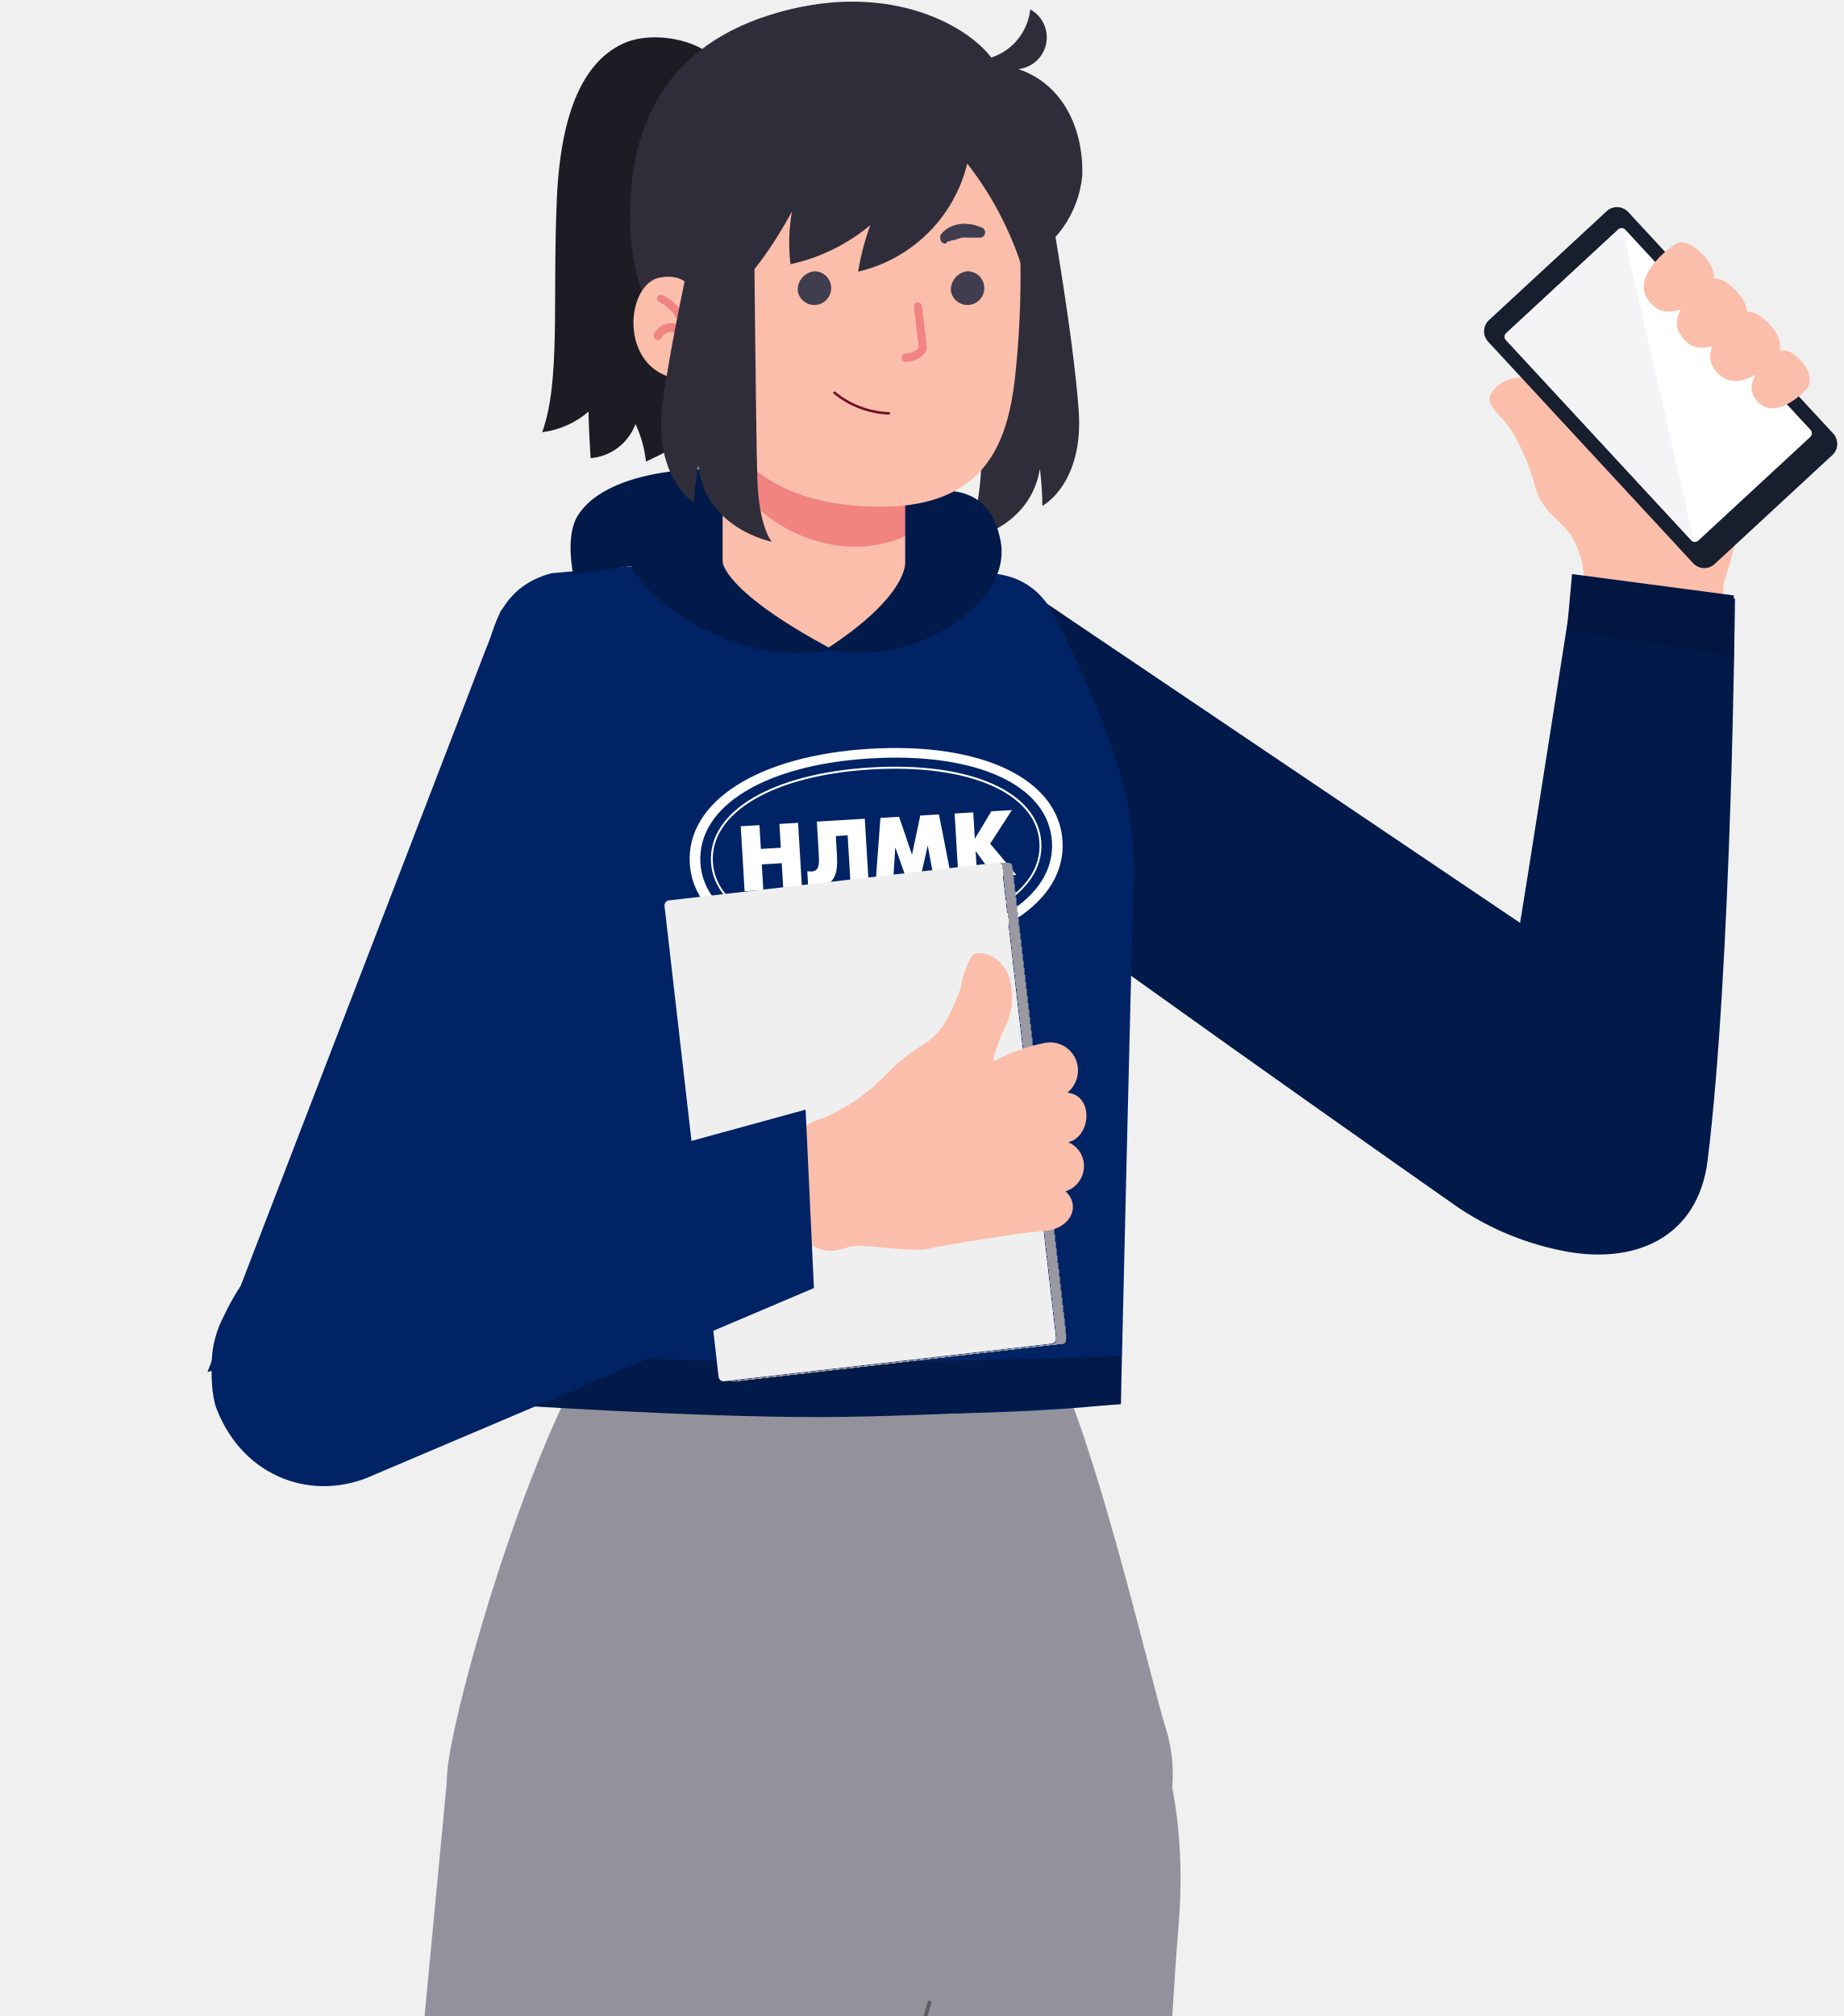
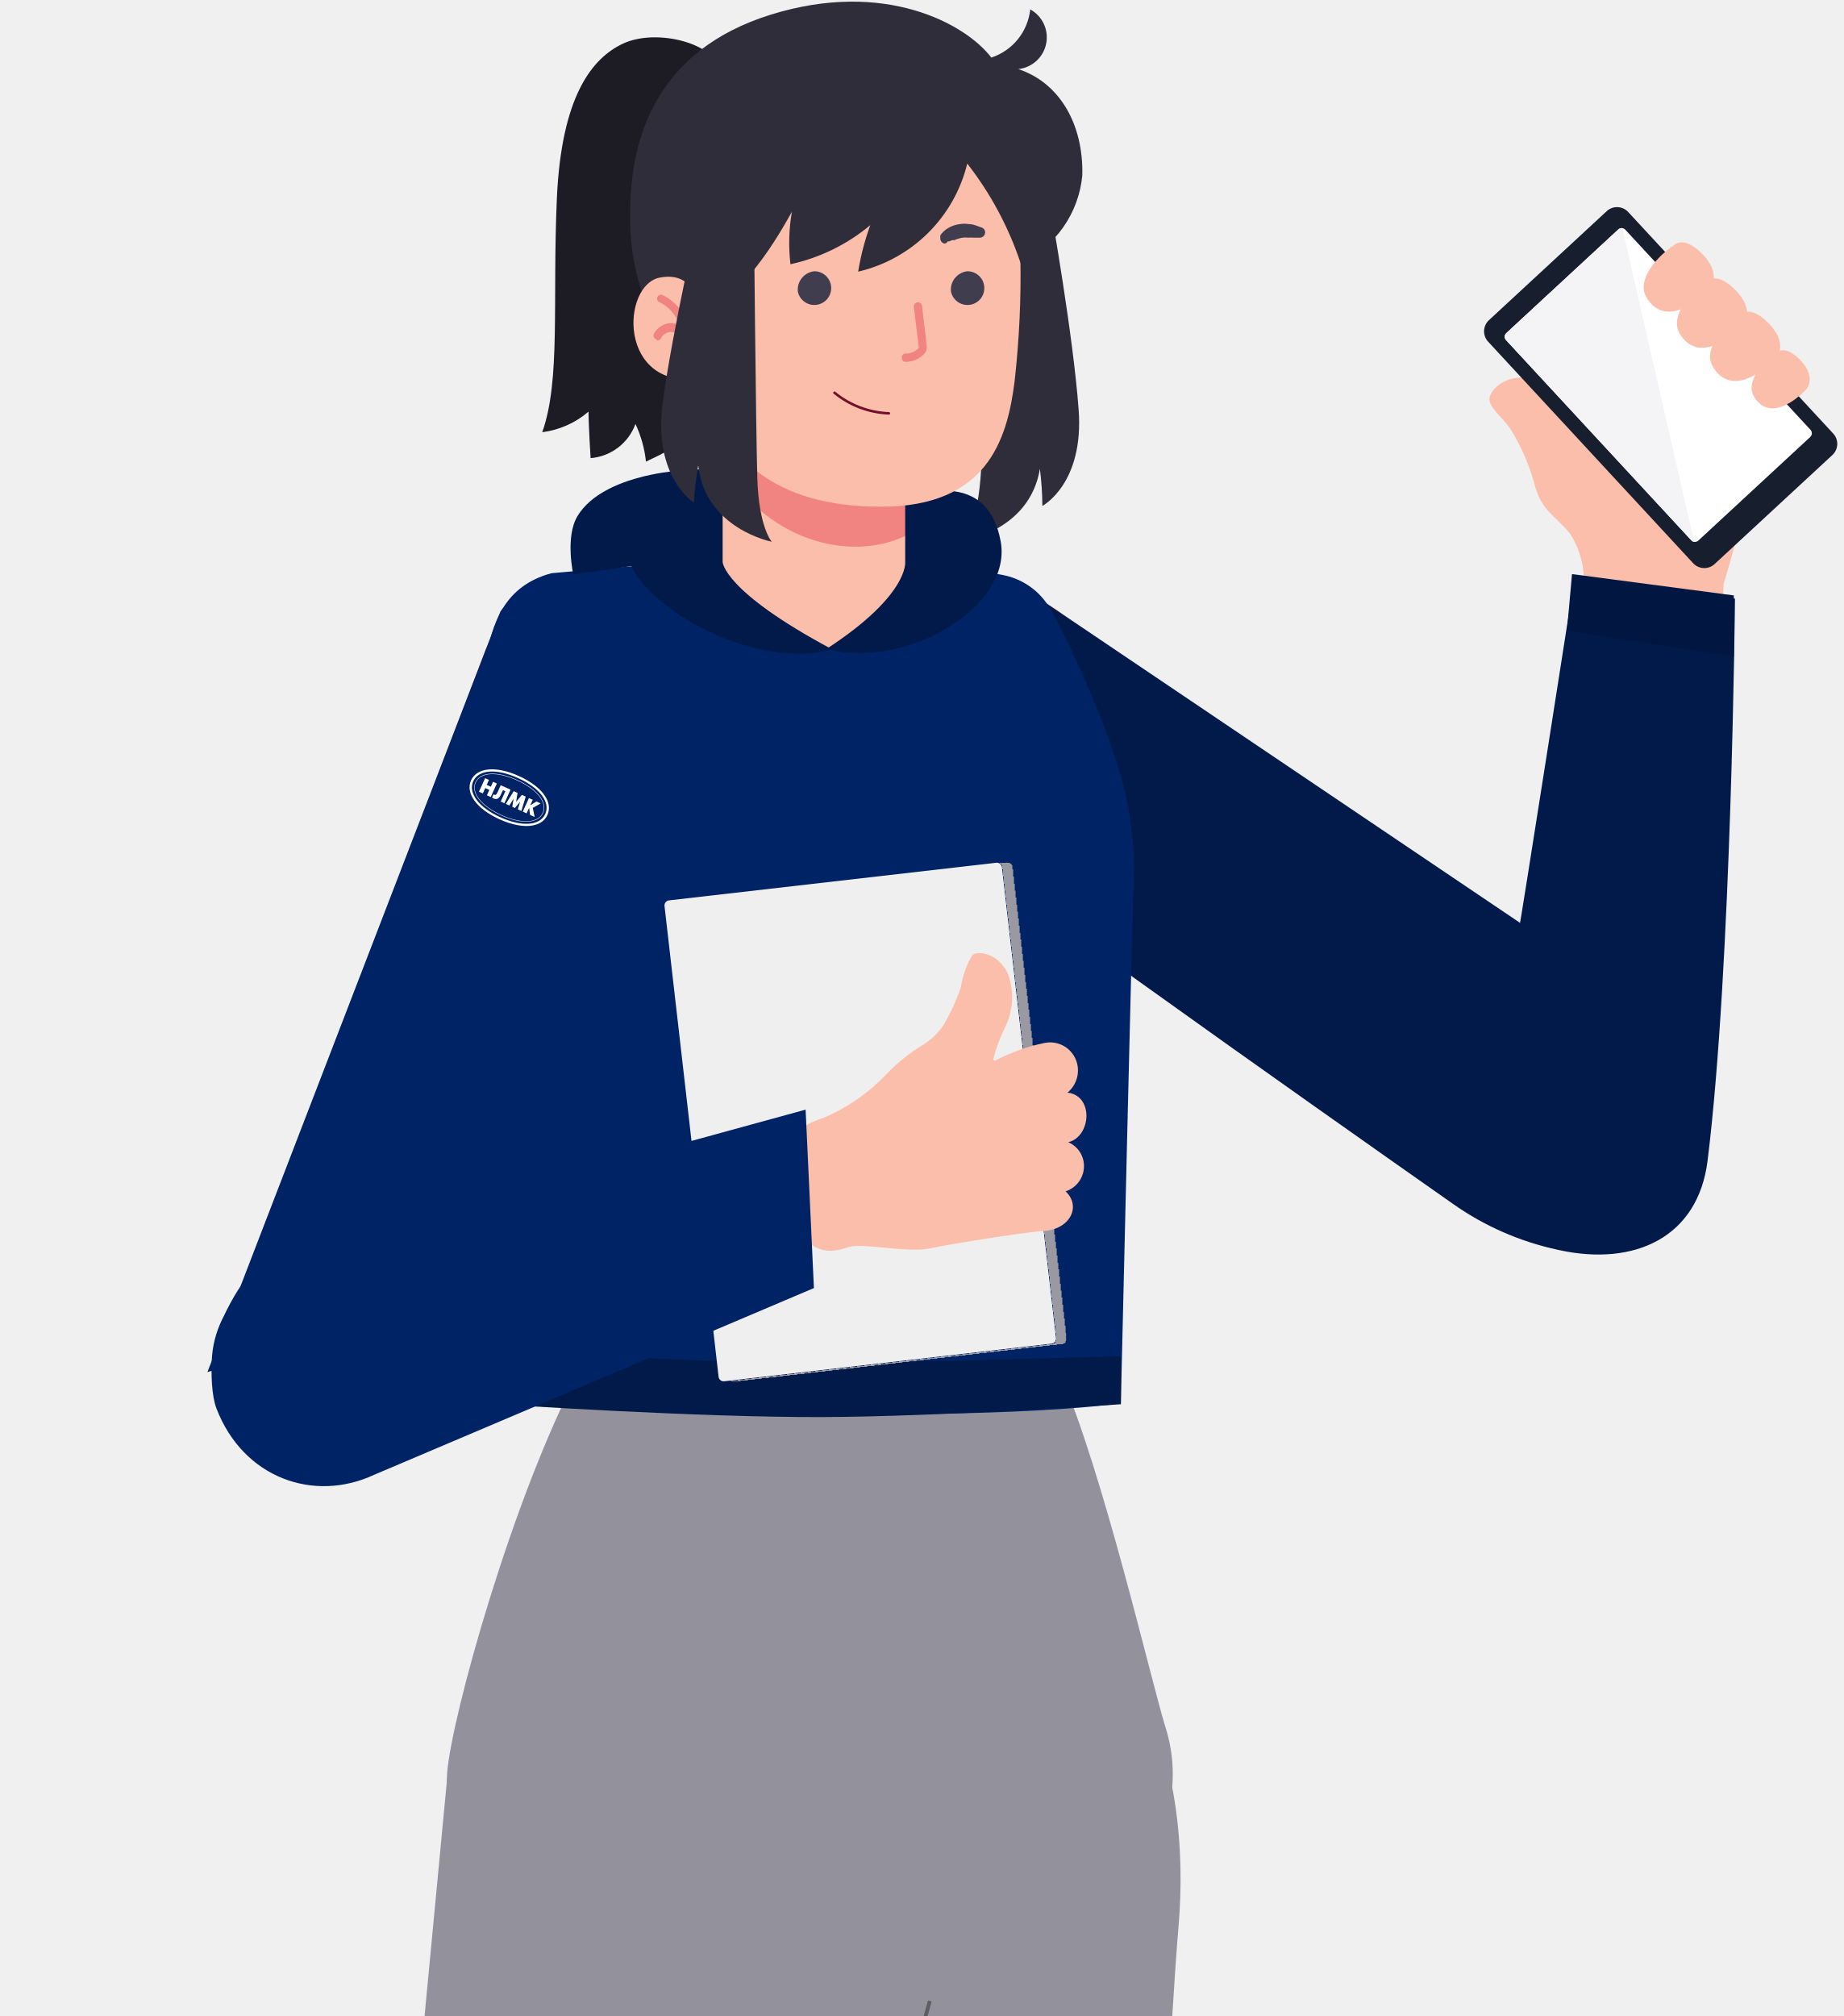
<svg xmlns="http://www.w3.org/2000/svg" width="364" height="398" viewBox="0 0 364 398" fill="none">
  <path d="M88.286 350.009C89.18 338.752 101.25 295.593 114.214 271.007C114.214 271.007 142.495 274.579 160.707 274.639C179.708 274.7 209.228 271.007 209.228 271.007C217.68 290.148 227.312 331.965 230.116 340.987C231.809 346.295 232.014 351.965 230.71 357.382C229.406 362.798 226.643 367.754 222.72 371.71C213.088 382.642 188.258 395.159 182.528 395.159C157.875 391.637 133.711 385.283 110.516 376.221C97.43 370.735 87.433 361.306 88.286 350.009Z" fill="#93929C" />
-   <path d="M312.735 115.603C312.902 111.941 311.922 108.318 309.931 105.24C306.865 101.685 304.568 100.811 303.185 96.325C302.121 92.161 300.421 88.186 298.145 84.54C296.52 82.305 294.082 80.476 294.082 78.769C294.082 77.063 297.333 73.771 301.965 74.706C303.95 75.324 305.773 76.373 307.305 77.778C308.836 79.183 310.038 80.909 310.825 82.833C311.269 81.661 311.529 80.427 311.597 79.176L312.613 50.987C312.628 50.341 312.773 49.705 313.038 49.116C313.304 48.527 313.685 47.997 314.158 47.558C314.632 47.119 315.188 46.779 315.795 46.558C316.402 46.337 317.048 46.24 317.693 46.273C318.72 46.317 319.708 46.681 320.517 47.316C320.927 47.638 327.801 55.974 334.51 64.237C341.023 72.257 347.38 80.208 347.522 80.694C346.217 92.54 343.767 104.23 340.207 115.603C340.164 117.502 339.724 119.371 338.915 121.089C338.107 122.808 336.948 124.338 335.512 125.582C334.077 126.826 332.397 127.756 330.581 128.312C328.765 128.868 326.853 129.038 324.967 128.811C323.261 128.868 321.562 128.557 319.986 127.9C318.41 127.242 316.994 126.254 315.834 125.001C314.674 123.748 313.797 122.261 313.262 120.639C312.727 119.018 312.547 117.3 312.735 115.603Z" fill="#FBBEAA" />
+   <path d="M312.735 115.603C312.903 111.941 311.923 108.318 309.931 105.24C306.865 101.685 304.569 100.811 303.185 96.326C302.121 92.161 300.421 88.186 298.146 84.54C296.52 82.305 294.082 80.476 294.082 78.769C294.082 77.063 297.333 73.771 301.966 74.706C303.95 75.324 305.774 76.373 307.305 77.778C308.837 79.183 310.039 80.909 310.825 82.833C311.269 81.661 311.53 80.427 311.597 79.176L312.613 50.987C312.629 50.341 312.774 49.705 313.039 49.116C313.304 48.527 313.685 47.998 314.159 47.558C314.632 47.119 315.189 46.779 315.796 46.558C316.403 46.337 317.048 46.24 317.693 46.273C318.72 46.317 319.708 46.681 320.517 47.316C320.928 47.638 327.801 55.974 334.511 64.237C341.023 72.257 347.38 80.208 347.522 80.694C346.218 92.54 343.768 104.23 340.207 115.603C340.164 117.502 339.724 119.371 338.916 121.089C338.107 122.808 336.948 124.338 335.513 125.582C334.078 126.826 332.398 127.756 330.582 128.312C328.766 128.868 326.853 129.038 324.968 128.811C323.261 128.868 321.562 128.557 319.987 127.9C318.411 127.242 316.995 126.254 315.835 125.001C314.674 123.748 313.797 122.261 313.262 120.639C312.728 119.018 312.548 117.3 312.735 115.603Z" fill="#FBBEAA" />
  <path d="M312.248 118.326L295.992 220.37C293.31 233.172 297.455 244.754 312.248 246.786C314.978 247.141 317.752 246.938 320.402 246.189C323.052 245.44 325.522 244.16 327.661 242.426C329.801 240.693 331.566 238.543 332.85 236.107C334.133 233.671 334.908 230.999 335.127 228.254L340.085 118.529C341.386 108.166 336.875 101.258 328.991 100.404C319.319 99.348 314.198 105.078 312.248 118.326Z" fill="#FBBEAA" />
  <path d="M325.456 209.073L208.741 120.399C195.127 111.702 185.861 116.335 178.627 125.641C175.324 130.146 173.792 135.708 174.324 141.268C174.856 146.829 177.415 151.999 181.513 155.796L297.943 241.584C302.046 245.049 307.328 246.798 312.688 246.465C318.048 246.132 323.073 243.743 326.715 239.796L327.244 239.227C329.177 237.165 330.67 234.73 331.631 232.072C332.592 229.414 333.001 226.587 332.834 223.766C332.667 220.944 331.926 218.186 330.657 215.66C329.389 213.134 327.619 210.892 325.456 209.073Z" fill="#FBBEAA" />
-   <path d="M181.511 155.755C180.434 154.827 179.453 153.792 178.585 152.666C177.818 149.774 177.719 146.745 178.297 143.809C178.874 140.872 180.112 138.106 181.918 135.72C188.054 126.251 200.937 118.814 206.667 120.236L212.356 123.122L276.769 171.888C271.068 185.286 263.368 197.742 253.93 208.829L181.511 155.755Z" fill="#F18380" />
-   <path d="M199.108 114.059L300.111 182.179C299.686 185.663 310.883 114.059 310.883 114.059L342.564 118.182C342.564 118.182 341.916 190.835 337.156 229.137C335.273 244.281 322.764 250.048 307.854 246.795L307.461 246.709C300.099 245.102 293.173 242.084 287.006 237.756C260.299 219.011 184.905 165.884 178.748 159.209C168.142 147.708 168.142 139.092 174.237 129.623C180.333 120.155 193.378 112.636 199.108 114.059Z" fill="#011A4A" />
+   <path d="M181.512 155.755C180.434 154.827 179.454 153.792 178.586 152.666C177.819 149.774 177.72 146.745 178.297 143.809C178.874 140.872 180.113 138.106 181.918 135.72C188.055 126.251 200.937 118.814 206.667 120.236L212.357 123.122L276.77 171.888C271.069 185.286 263.368 197.742 253.93 208.829L181.512 155.755Z" fill="#F18380" />
+   <path d="M199.109 114.059L300.111 182.179C299.686 185.663 310.883 114.059 310.883 114.059L342.565 118.182C342.565 118.182 341.917 190.835 337.156 229.137C335.274 244.281 322.765 250.048 307.855 246.795L307.461 246.709C300.1 245.102 293.174 242.084 287.006 237.756C260.3 219.011 184.905 165.884 178.749 159.209C168.142 147.708 168.142 139.092 174.238 129.623C180.334 120.155 193.379 112.636 199.109 114.059Z" fill="#011A4A" />
  <path d="M151.642 573.644L130.794 355.373C130.794 331.274 155.624 305.021 192.24 310.67C225.32 315.831 235.398 349.074 232.676 380.569C229.953 412.064 222.597 575.189 222.597 575.189C222.488 579.858 221.46 584.461 219.572 588.733C217.684 593.006 214.972 596.864 211.593 600.089C208.214 603.313 204.232 605.841 199.876 607.527C195.52 609.213 190.875 610.024 186.205 609.915C181.535 609.805 176.933 608.777 172.661 606.889C168.388 605.001 164.53 602.29 161.305 598.911C158.08 595.531 155.553 591.55 153.867 587.194C152.181 582.838 151.37 578.192 151.479 573.523L151.642 573.644Z" fill="#93929C" />
-   <path d="M67.562 569.296L88.288 351.065C92.677 327.373 122.14 306.362 157.049 318.798C188.544 330.055 192.201 364.598 183.586 395.036C174.97 425.475 137.135 584.292 137.135 584.292C134.93 593.295 129.3 601.082 121.442 605.999C113.584 610.916 104.119 612.574 95.058 610.621C85.996 608.668 78.054 603.258 72.92 595.541C67.785 587.824 65.863 578.408 67.562 569.296Z" fill="#93929C" />
-   <path d="M183.585 395.037C175.01 425.475 137.134 584.292 137.134 584.292" stroke="#5E5D63" stroke-width="0.75" stroke-miterlimit="10" />
+   <path d="M67.561 569.296L88.287 351.065C92.676 327.373 122.139 306.362 157.048 318.798C188.543 330.055 192.201 364.598 183.585 395.036C174.97 425.475 137.135 584.292 137.135 584.292C134.929 593.295 129.299 601.082 121.442 605.999C113.584 610.916 104.118 612.574 95.057 610.621C85.996 608.668 78.054 603.258 72.919 595.541C67.784 587.824 65.862 578.408 67.561 569.296Z" fill="#93929C" />
+   <path d="M183.585 395.037C175.01 425.475 137.135 584.292 137.135 584.292" stroke="#5E5D63" stroke-width="0.75" stroke-miterlimit="10" />
  <path d="M177.489 110.604C177.489 110.604 195.451 113.733 198.946 114.668C201.009 115.152 202.914 116.152 204.485 117.573C206.056 118.995 207.24 120.792 207.927 122.796C210.162 128.119 221.663 162.988 222.72 166.767C223.434 170.931 222.763 175.213 220.81 178.959C219.143 183.51 210.528 204.236 210.528 204.236L209.228 271.006L160.707 278.701L114.214 271.006C114.214 271.006 97.958 146.813 97.145 139.133C96.333 131.452 100.153 116.619 109.337 114.749C118.522 112.88 143.718 110.685 143.718 110.685L177.489 110.604Z" fill="#FBBEAA" />
  <path d="M211.506 244.159V267.633C179.727 270.559 129.089 268.487 110.07 267.633C109.176 260.928 108.241 249.549 107.266 241.99C133.153 242.64 175.907 245.053 211.506 244.159Z" fill="white" />
-   <path d="M182.656 111.212C181.389 118.816 174.119 127.398 163.981 128.128C150.041 129.133 145.272 123.885 139.569 110.578C139.569 110.578 112.792 112.758 108.89 113.164C99.65 115.647 97.068 122.93 95.849 130.855C94.629 138.779 98.383 277.077 98.383 277.077C98.383 277.077 182.254 281.872 221.308 277.077C221.308 277.077 223.655 176.177 223.858 173.942C224.02 171.506 223.876 163.138 221.942 155.567C218.425 141.799 209.675 124.096 207.359 120.195C205.583 117.091 202.667 114.802 199.231 113.815C196.833 113.042 182.656 111.212 182.656 111.212Z" fill="#002366" />
-   <path d="M146.256 163.119L149.948 162.899L150.228 167.594L154.167 167.359L153.887 162.664L157.579 162.444L158.343 175.271L154.652 175.491L154.349 170.411L150.409 170.646L150.712 175.725L147.02 175.945L146.256 163.119L146.256 163.119ZM170.752 161.659L171.517 174.485L167.95 174.698L167.366 164.912L165.03 165.051L165.249 168.733C165.348 170.387 165.344 172.421 164.43 173.621C163.524 174.95 161.696 175.445 159.584 175.185L159.394 172.004C161.382 172.272 161.833 171.473 161.681 168.934L161.28 162.2L170.751 161.636L170.752 161.659ZM173.834 161.476L177.526 161.255L180.068 168.75L181.702 161.007L185.394 160.787L187.885 173.51L184.442 173.715L183.176 166.904L181.608 173.883L179.148 174.03L176.775 167.286L176.326 174.198L172.883 174.403L173.834 161.475L173.834 161.476ZM188.475 160.603L192.167 160.383L192.477 165.59L195.734 160.17L199.798 159.928L195.503 166.555L200.687 172.747L196.262 173.011L192.633 168.001L192.943 173.208L189.251 173.428L188.487 160.602L188.476 160.603L188.475 160.603ZM171.774 147.826C149.626 149.146 135.466 158.279 136.192 170.464C136.911 182.533 152.052 190.037 174.212 188.716C196.484 187.389 210.512 178.135 209.794 166.078C209.068 153.893 194.058 146.498 171.774 147.826ZM174.098 186.817C153.293 188.057 138.951 181.395 138.292 170.339C137.626 159.167 151.094 150.964 171.888 149.725C192.806 148.478 207.039 155.019 207.705 166.202C208.364 177.257 195.027 185.57 174.098 186.817ZM171.994 151.507C152.431 152.673 139.783 160.185 140.381 170.215C140.978 180.245 154.429 186.201 173.992 185.035C193.555 183.869 206.203 176.357 205.605 166.327C205.019 156.297 191.568 150.341 171.994 151.507ZM173.97 184.662C154.644 185.814 141.336 179.979 140.754 170.204C140.171 160.43 152.703 153.055 172.017 151.904C191.332 150.753 204.651 156.587 205.233 166.361C205.828 176.135 193.296 183.511 173.97 184.662L173.97 184.662Z" fill="white" />
-   <path d="M43.909 265.032L95.968 128.039C102.917 113.409 113.198 112.433 124.415 116.497C129.603 118.567 133.846 122.475 136.335 127.475C138.824 132.475 139.383 138.217 137.907 143.603L84.304 278.159C82.679 283.278 79.135 287.568 74.414 290.13C69.693 292.691 64.163 293.324 58.986 291.895L58.214 291.691C55.483 290.946 52.932 289.653 50.718 287.889C48.503 286.126 46.67 283.931 45.332 281.436C43.994 278.942 43.177 276.201 42.932 273.381C42.688 270.561 43.02 267.72 43.909 265.032Z" fill="#FBBEAA" />
-   <path d="M65.487 208.219L95.966 128.039C96.784 126.28 97.749 124.594 98.852 122.999C102.585 120.662 106.859 119.329 111.26 119.13C115.66 118.93 120.037 119.871 123.967 121.862C128.53 124.082 132.198 127.794 134.363 132.384C136.528 136.973 137.061 142.165 135.874 147.098C135.874 147.586 135.589 148.521 135.346 149.78L103.891 228.823C90.152 223.868 77.213 216.927 65.487 208.219Z" fill="#F18380" />
-   <path d="M98.811 120.724L40.953 270.888C88.475 255.681 91.067 263.304 100.079 239.545C100.079 239.545 138.556 147.708 139.694 141.449C140.882 136.516 140.349 131.324 138.183 126.735C136.018 122.145 132.35 118.433 127.787 116.213C115.067 109.71 102.388 115.603 98.811 120.724Z" fill="#002366" />
-   <path d="M142.132 13.274C139.978 8.072 129.127 5.756 123.032 8.601C116.936 11.445 110.84 18.923 109.946 39.242C109.052 59.562 110.718 75.086 107.061 85.327C110.441 84.899 113.622 83.486 116.204 81.263C116.204 83.945 116.611 90.447 116.611 90.447C118.578 90.287 120.458 89.567 122.028 88.371C123.598 87.176 124.793 85.555 125.47 83.701C126.573 86.047 127.273 88.561 127.543 91.138C131.119 89.269 142.132 86.018 142.132 66.755V13.274Z" fill="#1D1B24" />
-   <path d="M212.967 80.775C211.869 66.023 207.521 41.64 207.521 41.64L197.118 41.071C197.118 41.071 194.354 85.002 193.582 94.593C192.81 104.183 190.046 106.784 190.046 106.784C190.046 106.784 203.254 104.956 205.327 92.561C205.63 94.987 205.793 97.43 205.814 99.876C205.814 99.876 214.105 95.527 212.967 80.775Z" fill="#302D3B" />
-   <path d="M142.58 77.037V111.54C142.58 111.54 145.303 123.406 163.55 123.406C167.172 123.712 170.774 122.619 173.616 120.351C176.458 118.084 178.323 114.814 178.83 111.214V77.078L142.58 77.037Z" fill="#FBBEAA" />
+   <path d="M182.656 111.212C181.389 118.816 174.119 127.398 163.98 128.128C150.04 129.133 145.271 123.885 139.569 110.578C139.569 110.578 112.791 112.758 108.89 113.164C99.65 115.647 97.067 122.93 95.848 130.855C94.629 138.779 98.383 277.077 98.383 277.077C98.383 277.077 182.254 281.872 221.308 277.077C221.308 277.077 223.654 176.177 223.858 173.942C224.02 171.506 223.876 163.138 221.942 155.567C218.425 141.799 209.675 124.096 207.358 120.195C205.583 117.091 202.667 114.802 199.23 113.814C196.833 113.042 182.656 111.212 182.656 111.212Z" fill="#002366" />
+   <path d="M43.909 265.032L95.968 128.039C102.917 113.409 113.198 112.433 124.415 116.497C129.603 118.567 133.846 122.475 136.335 127.475C138.824 132.475 139.383 138.217 137.907 143.603L84.304 278.159C82.679 283.278 79.135 287.568 74.414 290.13C69.693 292.691 64.163 293.324 58.986 291.895L58.214 291.691C55.483 290.946 52.932 289.653 50.718 287.889C48.503 286.126 46.67 283.931 45.332 281.436C43.994 278.942 43.177 276.201 42.932 273.381C42.688 270.56 43.02 267.72 43.909 265.032Z" fill="#FBBEAA" />
+   <path d="M65.487 208.219L95.966 128.039C96.784 126.28 97.749 124.594 98.852 122.999C102.585 120.662 106.859 119.329 111.26 119.129C115.66 118.93 120.037 119.871 123.967 121.862C128.53 124.082 132.198 127.794 134.363 132.384C136.528 136.973 137.061 142.164 135.874 147.098C135.874 147.586 135.589 148.521 135.346 149.78L103.891 228.823C90.152 223.868 77.213 216.927 65.487 208.219Z" fill="#F18380" />
+   <path d="M98.812 120.724L40.953 270.888C88.476 255.681 91.068 263.304 100.08 239.545C100.08 239.545 138.557 147.708 139.694 141.449C140.882 136.516 140.349 131.324 138.184 126.735C136.018 122.145 132.35 118.433 127.787 116.213C115.067 109.71 102.388 115.603 98.812 120.724Z" fill="#002366" />
+   <path d="M95.787 153.626L96.543 153.969L96.099 154.947L96.906 155.314L97.35 154.335L98.106 154.679L96.893 157.352L96.136 157.008L96.617 155.95L95.81 155.583L95.329 156.642L94.573 156.299L95.787 153.626L95.787 153.626ZM100.805 155.904L99.591 158.577L98.86 158.245L99.786 156.206L99.308 155.989L98.959 156.756C98.803 157.101 98.585 157.511 98.276 157.658C97.955 157.831 97.54 157.739 97.148 157.465L97.449 156.802C97.815 157.065 97.99 156.951 98.23 156.422L98.867 155.018L100.807 155.899L100.805 155.904ZM101.436 156.191L102.192 156.534L101.899 158.316L103.048 156.923L103.804 157.266L102.944 160.1L102.239 159.779L102.712 158.27L101.658 159.516L101.154 159.287L101.401 157.674L100.576 159.024L99.871 158.704L101.436 156.191L101.436 156.191ZM104.435 157.553L105.191 157.896L104.698 158.981L105.922 158.228L106.754 158.606L105.196 159.494L105.566 161.29L104.66 160.879L104.473 159.485L103.98 160.57L103.224 160.227L104.437 157.554L104.435 157.553L104.435 157.553ZM102.48 153.215C97.944 151.155 94.161 151.514 93.008 154.053C91.865 156.568 94.072 159.676 98.611 161.737C103.173 163.808 106.943 163.412 108.084 160.899C109.237 158.36 107.045 155.288 102.48 153.215ZM98.79 161.341C94.529 159.406 92.391 156.552 93.438 154.248C94.495 151.92 98.041 151.677 102.301 153.611C106.585 155.557 108.714 158.374 107.656 160.705C106.61 163.009 103.077 163.288 98.79 161.341ZM102.132 153.983C98.125 152.163 94.815 152.352 93.865 154.443C92.916 156.533 94.952 159.15 98.959 160.97C102.966 162.789 106.277 162.6 107.226 160.51C108.177 158.42 106.142 155.803 102.132 153.983ZM98.995 160.892C95.036 159.094 93.016 156.517 93.941 154.48C94.866 152.443 98.138 152.269 102.095 154.065C106.051 155.862 108.073 158.44 107.148 160.477C106.226 162.515 102.953 162.69 98.994 160.892L98.995 160.892Z" fill="white" />
+   <path d="M142.132 13.274C139.978 8.072 129.127 5.756 123.032 8.601C116.936 11.445 110.84 18.923 109.946 39.242C109.052 59.562 110.718 75.086 107.061 85.327C110.441 84.899 113.622 83.486 116.204 81.263C116.204 83.945 116.611 90.447 116.611 90.447C118.578 90.287 120.458 89.567 122.028 88.371C123.598 87.176 124.793 85.555 125.47 83.701C126.573 86.046 127.273 88.561 127.543 91.138C131.119 89.269 142.132 86.018 142.132 66.755V13.274Z" fill="#1D1B24" />
+   <path d="M212.966 80.775C211.869 66.023 207.521 41.64 207.521 41.64L197.117 41.071C197.117 41.071 194.354 85.002 193.581 94.593C192.809 104.183 190.046 106.784 190.046 106.784C190.046 106.784 203.253 104.955 205.326 92.561C205.63 94.987 205.793 97.43 205.814 99.876C205.814 99.876 214.104 95.527 212.966 80.775Z" fill="#302D3B" />
+   <path d="M142.58 77.037V111.539C142.58 111.539 145.303 123.406 163.55 123.406C167.172 123.712 170.774 122.618 173.616 120.351C176.458 118.084 178.323 114.814 178.83 111.214V77.078L142.58 77.037Z" fill="#FBBEAA" />
  <path d="M178.83 105.769C167.37 111.214 150.667 106.338 142.58 91.383V77.037H178.83V105.769Z" fill="#F18380" />
-   <path d="M197.57 106.828C200.028 119.936 178.727 132.224 163.162 128.128C179.547 117.478 178.727 110.924 178.727 110.924V97.816C183.643 96.996 195.112 93.72 197.57 106.828Z" fill="#011A4A" />
-   <path d="M142.681 92.9C137.765 92.081 119.399 92.925 114.007 101.912C111.549 106.009 113.188 113.382 113.188 113.382C113.188 113.382 119.742 112.563 124.657 111.743C128.753 120.755 149.235 132.225 164.335 128.212C142.681 116.659 142.681 110.923 142.681 110.923V92.9Z" fill="#011A4A" />
+   <path d="M197.57 106.828C200.028 119.936 178.728 132.224 163.162 128.128C179.547 117.478 178.728 110.924 178.728 110.924V97.816C183.643 96.996 195.113 93.72 197.57 106.828Z" fill="#011A4A" />
+   <path d="M142.68 92.9C137.765 92.081 119.398 92.925 114.006 101.912C111.549 106.009 113.187 113.382 113.187 113.382C113.187 113.382 119.741 112.563 124.657 111.743C128.753 120.755 149.234 132.225 164.335 128.213C142.68 116.659 142.68 110.923 142.68 110.923V92.9Z" fill="#011A4A" />
  <path d="M201.465 50.581C201.637 58.833 201.257 67.088 200.327 75.29C198.864 87.034 194.719 100.039 173.952 100.039C153.186 100.039 142.66 90.651 138.19 75.29C135.508 66.024 130.062 52.288 132.297 36.439C134.533 20.59 144.083 10.227 166.637 9.617C189.192 9.008 203.822 19.086 201.465 50.581Z" fill="#FBBEAA" />
  <path d="M157.535 57.611C157.673 58.221 157.979 58.781 158.42 59.225C158.861 59.67 159.418 59.981 160.028 60.124C160.637 60.266 161.274 60.234 161.867 60.031C162.459 59.828 162.982 59.463 163.376 58.977C163.77 58.49 164.019 57.903 164.094 57.281C164.17 56.66 164.069 56.03 163.803 55.463C163.537 54.896 163.117 54.416 162.59 54.077C162.064 53.738 161.453 53.554 160.827 53.547C160.342 53.592 159.871 53.734 159.441 53.964C159.012 54.194 158.633 54.508 158.326 54.886C158.02 55.265 157.792 55.701 157.656 56.169C157.52 56.636 157.479 57.127 157.535 57.611Z" fill="#403D4F" />
  <path d="M187.77 57.611C187.908 58.223 188.216 58.784 188.658 59.229C189.101 59.674 189.66 59.985 190.272 60.126C190.884 60.267 191.523 60.233 192.116 60.027C192.709 59.821 193.231 59.451 193.623 58.961C194.015 58.471 194.261 57.88 194.332 57.256C194.403 56.633 194.297 56.002 194.025 55.436C193.753 54.87 193.326 54.392 192.795 54.058C192.264 53.724 191.649 53.547 191.021 53.547C190.54 53.597 190.073 53.743 189.648 53.975C189.223 54.207 188.849 54.522 188.547 54.9C188.244 55.278 188.02 55.712 187.887 56.177C187.753 56.643 187.714 57.13 187.77 57.611Z" fill="#403D4F" />
-   <path d="M167.37 46.111L167.045 45.745C166.704 45.454 166.337 45.196 165.947 44.973C165.443 44.663 164.895 44.43 164.322 44.282C163.684 44.042 163.012 43.905 162.331 43.876C161.683 43.795 161.028 43.795 160.38 43.876C159.812 43.827 159.241 43.827 158.673 43.876L157.088 44.323C156.869 44.411 156.685 44.57 156.567 44.774C156.448 44.978 156.402 45.217 156.435 45.45C156.467 45.684 156.578 45.901 156.748 46.065C156.918 46.228 157.138 46.331 157.373 46.355H158.998C159.47 46.294 159.948 46.294 160.421 46.355C160.948 46.315 161.478 46.315 162.006 46.355C162.525 46.423 163.04 46.518 163.55 46.639C164.037 46.639 164.444 46.965 164.85 47.005C165.137 47.132 165.437 47.228 165.744 47.29H166.069C166.329 47.402 166.622 47.41 166.887 47.311C167.152 47.213 167.368 47.016 167.492 46.761C167.552 46.62 167.583 46.468 167.583 46.315C167.583 46.161 167.552 46.009 167.492 45.867L167.37 46.111Z" fill="#403D4F" />
-   <path d="M187.119 47.655H187.403L188.013 47.411H188.46C188.611 47.319 188.776 47.25 188.948 47.208C189.293 47.089 189.646 46.994 190.004 46.923C190.395 46.866 190.792 46.866 191.183 46.923C191.52 46.884 191.861 46.884 192.199 46.923H193.499C193.772 46.913 194.031 46.797 194.22 46.6C194.41 46.403 194.515 46.14 194.515 45.867C194.518 45.662 194.457 45.462 194.341 45.294C194.224 45.127 194.058 45 193.865 44.932L192.605 44.485C192.16 44.331 191.694 44.248 191.223 44.241C190.673 44.14 190.108 44.14 189.557 44.241C188.492 44.357 187.479 44.764 186.631 45.42C186.344 45.645 186.085 45.905 185.859 46.192C185.656 46.436 185.656 46.517 185.656 46.517V46.923C185.621 47.198 185.695 47.475 185.862 47.695C186.029 47.915 186.276 48.061 186.55 48.102C186.672 48.074 186.786 48.019 186.884 47.941C186.983 47.864 187.063 47.766 187.119 47.655Z" fill="#403D4F" />
-   <path d="M178.83 71.428C179.516 71.434 180.196 71.296 180.826 71.023C181.456 70.75 182.022 70.348 182.487 69.843C182.658 69.667 182.79 69.456 182.874 69.225C182.958 68.994 182.992 68.748 182.975 68.502C182.975 68.055 182.284 62.447 182.04 60.374C182.01 60.166 181.899 59.977 181.733 59.848C181.566 59.719 181.356 59.66 181.146 59.684C180.945 59.714 180.763 59.818 180.635 59.976C180.507 60.134 180.443 60.334 180.455 60.537C180.455 60.862 181.349 68.218 181.43 68.665C181.098 69.033 180.69 69.325 180.234 69.522C179.778 69.718 179.285 69.814 178.789 69.803C178.689 69.802 178.591 69.823 178.499 69.862C178.408 69.901 178.325 69.959 178.257 70.031C178.188 70.103 178.135 70.189 178.101 70.282C178.067 70.376 178.052 70.475 178.057 70.575C178.039 70.684 178.045 70.796 178.076 70.903C178.107 71.009 178.162 71.107 178.236 71.189C178.31 71.271 178.402 71.336 178.505 71.377C178.608 71.418 178.719 71.436 178.83 71.428Z" fill="#F18380" />
-   <path d="M152.129 2.911C174.643 -4.119 190.655 4.7 195.735 11.364C197.795 10.688 199.616 9.43 200.978 7.743C202.341 6.056 203.187 4.011 203.415 1.855C204.591 2.5 205.53 3.503 206.096 4.718C206.661 5.934 206.825 7.298 206.562 8.613C206.299 9.927 205.624 11.123 204.634 12.028C203.644 12.932 202.391 13.497 201.058 13.64C209.186 16.322 213.941 24.491 213.697 34.61C213.355 38.309 212.05 41.855 209.911 44.892C207.771 47.93 204.873 50.353 201.505 51.922C199.14 44.828 195.58 38.189 190.98 32.293C189.714 37.494 187.031 42.241 183.228 46.008C179.426 49.774 174.653 52.413 169.441 53.629C169.947 50.498 170.749 47.423 171.839 44.444C167.282 48.251 161.872 50.9 156.071 52.166C155.666 48.716 155.762 45.225 156.356 41.803C152.292 49.118 145.464 60.212 135.386 63.301H129.046C125.713 56.468 124.134 48.911 124.454 41.315C124.535 27.254 129.615 9.942 152.129 2.911Z" fill="#302D3B" />
-   <path d="M139.004 65.781C138.679 60.254 137.216 53.589 130.469 54.767C122.586 55.946 121.813 77.281 138.597 74.721L139.004 65.781Z" fill="#FBBEAA" />
-   <path d="M129.819 67.203C129.961 67.205 130.1 67.168 130.222 67.096C130.343 67.025 130.443 66.921 130.51 66.796C130.682 66.439 130.946 66.135 131.274 65.913C131.603 65.692 131.984 65.562 132.38 65.537C132.844 65.541 133.299 65.663 133.704 65.89C134.109 66.118 134.45 66.443 134.696 66.837C134.787 66.983 134.925 67.095 135.087 67.154C135.249 67.213 135.426 67.215 135.59 67.162C135.754 67.101 135.893 66.989 135.989 66.843C136.084 66.697 136.129 66.524 136.118 66.349C136.057 64.632 135.525 62.965 134.578 61.532C133.632 60.098 132.309 58.953 130.754 58.221C130.56 58.157 130.348 58.172 130.166 58.264C129.983 58.355 129.844 58.515 129.779 58.709C129.714 58.903 129.729 59.115 129.821 59.298C129.912 59.48 130.073 59.62 130.266 59.684C131.18 60.128 131.993 60.754 132.657 61.522C133.321 62.291 133.821 63.187 134.127 64.155C133.548 63.913 132.926 63.789 132.298 63.789C131.641 63.851 131.009 64.072 130.457 64.433C129.905 64.795 129.449 65.285 129.128 65.862C129.079 65.952 129.048 66.052 129.038 66.154C129.028 66.257 129.038 66.36 129.068 66.458C129.099 66.557 129.148 66.648 129.214 66.727C129.281 66.806 129.362 66.871 129.454 66.918L129.819 67.203Z" fill="#F18380" />
-   <path d="M130.835 79.597C132.786 64.927 138.394 40.787 138.394 40.787H148.838C148.838 40.787 149.244 84.799 149.529 94.43C149.813 104.062 152.373 106.947 152.373 106.947C152.373 106.947 139.288 104.427 137.865 91.911C137.429 94.329 137.144 96.772 137.012 99.226C137.012 99.226 128.925 94.268 130.835 79.597Z" fill="#302D3B" />
+   <path d="M167.37 46.111L167.045 45.745C166.705 45.454 166.337 45.196 165.948 44.973C165.444 44.663 164.896 44.43 164.322 44.282C163.684 44.042 163.012 43.905 162.331 43.876C161.683 43.795 161.028 43.795 160.38 43.876C159.813 43.827 159.241 43.827 158.674 43.876L157.089 44.323C156.869 44.411 156.686 44.57 156.567 44.774C156.449 44.978 156.402 45.217 156.435 45.45C156.468 45.684 156.578 45.901 156.748 46.065C156.918 46.228 157.138 46.331 157.373 46.355H158.999C159.471 46.294 159.949 46.294 160.421 46.355C160.949 46.315 161.478 46.315 162.006 46.355C162.525 46.423 163.041 46.518 163.55 46.639C164.038 46.639 164.444 46.965 164.851 47.005C165.137 47.132 165.437 47.228 165.745 47.29H166.07C166.329 47.402 166.622 47.41 166.887 47.311C167.152 47.213 167.369 47.016 167.492 46.761C167.553 46.62 167.584 46.468 167.584 46.314C167.584 46.161 167.553 46.009 167.492 45.867L167.37 46.111Z" fill="#403D4F" />
+   <path d="M187.119 47.655H187.403L188.013 47.411H188.46C188.611 47.319 188.776 47.25 188.948 47.208C189.293 47.089 189.646 46.994 190.004 46.923C190.395 46.866 190.792 46.866 191.183 46.923C191.52 46.884 191.861 46.884 192.199 46.923H193.499C193.772 46.913 194.031 46.797 194.22 46.6C194.41 46.403 194.515 46.14 194.515 45.867C194.518 45.662 194.457 45.462 194.341 45.294C194.224 45.127 194.058 45 193.865 44.932L192.605 44.485C192.16 44.331 191.694 44.248 191.223 44.241C190.673 44.14 190.108 44.14 189.557 44.241C188.492 44.357 187.479 44.764 186.631 45.42C186.344 45.645 186.085 45.905 185.859 46.192C185.656 46.436 185.656 46.517 185.656 46.517V46.923C185.621 47.198 185.695 47.475 185.862 47.695C186.029 47.915 186.276 48.062 186.55 48.102C186.672 48.074 186.786 48.019 186.884 47.942C186.983 47.864 187.063 47.766 187.119 47.655Z" fill="#403D4F" />
+   <path d="M178.83 71.428C179.516 71.434 180.196 71.296 180.826 71.023C181.456 70.75 182.022 70.348 182.487 69.843C182.658 69.666 182.79 69.456 182.874 69.225C182.958 68.994 182.992 68.747 182.975 68.502C182.975 68.055 182.284 62.447 182.04 60.374C182.01 60.166 181.899 59.977 181.733 59.848C181.566 59.719 181.356 59.66 181.146 59.683C180.945 59.714 180.763 59.818 180.635 59.976C180.507 60.134 180.443 60.334 180.455 60.537C180.455 60.862 181.349 68.218 181.43 68.665C181.098 69.033 180.69 69.325 180.234 69.522C179.778 69.718 179.285 69.814 178.789 69.803C178.689 69.802 178.591 69.823 178.499 69.862C178.408 69.901 178.325 69.959 178.257 70.031C178.188 70.103 178.135 70.189 178.101 70.282C178.067 70.376 178.052 70.475 178.057 70.575C178.039 70.684 178.045 70.796 178.076 70.903C178.107 71.009 178.162 71.107 178.236 71.189C178.31 71.271 178.402 71.336 178.505 71.377C178.608 71.418 178.719 71.436 178.83 71.428Z" fill="#F18380" />
+   <path d="M152.13 2.911C174.644 -4.119 190.655 4.7 195.735 11.364C197.795 10.688 199.616 9.43 200.979 7.743C202.341 6.056 203.188 4.011 203.416 1.855C204.591 2.5 205.53 3.503 206.096 4.718C206.662 5.934 206.825 7.298 206.562 8.613C206.3 9.927 205.624 11.124 204.634 12.028C203.644 12.932 202.392 13.497 201.059 13.64C209.187 16.322 213.941 24.491 213.697 34.61C213.356 38.309 212.05 41.855 209.911 44.892C207.772 47.93 204.874 50.354 201.506 51.922C199.14 44.828 195.581 38.189 190.98 32.293C189.715 37.494 187.031 42.241 183.229 46.008C179.427 49.774 174.654 52.413 169.442 53.629C169.947 50.498 170.75 47.423 171.839 44.444C167.282 48.251 161.873 50.9 156.072 52.166C155.667 48.716 155.762 45.225 156.356 41.803C152.292 49.118 145.465 60.212 135.386 63.301H129.047C125.713 56.468 124.135 48.911 124.454 41.315C124.536 27.254 129.616 9.942 152.13 2.911Z" fill="#302D3B" />
+   <path d="M139.004 65.781C138.679 60.254 137.216 53.589 130.47 54.767C122.586 55.946 121.814 77.281 138.598 74.721L139.004 65.781Z" fill="#FBBEAA" />
+   <path d="M129.819 67.203C129.961 67.205 130.1 67.168 130.222 67.096C130.343 67.025 130.443 66.921 130.51 66.796C130.682 66.439 130.946 66.135 131.274 65.913C131.603 65.692 131.984 65.562 132.38 65.537C132.844 65.541 133.299 65.663 133.704 65.89C134.109 66.118 134.45 66.443 134.696 66.837C134.787 66.983 134.925 67.095 135.087 67.154C135.249 67.213 135.426 67.215 135.59 67.162C135.754 67.101 135.893 66.99 135.989 66.843C136.084 66.697 136.129 66.524 136.118 66.349C136.057 64.632 135.525 62.965 134.578 61.532C133.632 60.098 132.309 58.953 130.754 58.222C130.56 58.157 130.348 58.172 130.166 58.264C129.983 58.355 129.844 58.515 129.779 58.709C129.714 58.903 129.729 59.115 129.821 59.298C129.912 59.48 130.073 59.62 130.266 59.684C131.18 60.128 131.993 60.754 132.657 61.522C133.321 62.291 133.821 63.187 134.127 64.155C133.548 63.913 132.926 63.789 132.298 63.789C131.641 63.851 131.009 64.072 130.457 64.433C129.905 64.795 129.449 65.285 129.128 65.862C129.079 65.952 129.048 66.052 129.038 66.154C129.028 66.257 129.038 66.36 129.068 66.459C129.099 66.557 129.148 66.648 129.214 66.727C129.281 66.806 129.362 66.871 129.454 66.918L129.819 67.203Z" fill="#F18380" />
+   <path d="M130.835 79.597C132.786 64.926 138.394 40.787 138.394 40.787H148.838C148.838 40.787 149.244 84.799 149.529 94.43C149.813 104.062 152.373 106.947 152.373 106.947C152.373 106.947 139.288 104.427 137.865 91.911C137.429 94.329 137.144 96.772 137.012 99.226C137.012 99.226 128.925 94.268 130.835 79.597Z" fill="#302D3B" />
  <path d="M175.499 81.603C171.576 81.452 167.809 80.025 164.771 77.54" stroke="#73102A" stroke-width="0.5" stroke-miterlimit="10" stroke-linecap="round" />
  <path d="M310.388 113.336L309.385 124.518L342.334 129.587L342.334 117.548L310.388 113.336Z" fill="#011742" />
  <path d="M97.904 266.008L98.383 277.225C98.383 277.225 137.369 279.844 162.381 279.759C185.415 279.681 221.309 277.225 221.309 277.225L221.309 267.72C221.309 267.72 183.854 268.988 159.846 268.988C127.531 268.988 97.904 266.008 97.904 266.008Z" fill="#011A4A" />
-   <g filter="url(#filter0_d_576_2056)">
+   <g filter="url(#filter0_d_1006_461)">
    <rect x="131.09" y="177.868" width="67.062" height="95.563" rx="1" transform="rotate(-6.55484 131.09 177.868)" fill="#EFEFEF" />
  </g>
-   <path d="M162.577 220.697C167.241 218.727 171.458 215.806 174.961 212.122C177.129 209.847 179.587 207.872 182.271 206.25C183.845 205.266 185.203 203.968 186.26 202.436C187.657 200.061 188.814 197.553 189.711 194.95C190.044 192.709 190.806 190.549 191.956 188.591C193.049 187.589 196.908 188.125 198.91 192.018C199.601 193.751 199.914 195.618 199.828 197.493C199.742 199.367 199.26 201.206 198.413 202.887C197.417 204.903 196.636 207.018 196.084 209.196L196.448 209.414C199.5 207.794 202.761 206.618 206.132 205.924C207.355 205.651 208.629 205.798 209.748 206.344C210.868 206.889 211.768 207.799 212.303 208.929C212.839 210.059 212.979 211.342 212.701 212.571C212.422 213.8 211.742 214.904 210.769 215.705C216.03 216.309 215.433 224.424 210.916 225.497C211.884 225.902 212.7 226.599 213.255 227.492C213.81 228.385 214.078 229.431 214.021 230.489C213.964 231.548 213.586 232.567 212.938 233.409C212.29 234.251 211.403 234.875 210.396 235.197C213.604 238.155 211.259 243.03 205.434 243.051C200.702 243.532 188.044 245.513 183.641 246.461C179.237 247.409 170.386 245.313 167.542 246.192C163.31 247.743 158.394 247.769 154.644 236.632C150.895 225.495 158.222 222.136 162.577 220.697Z" fill="#FBBEAA" />
+   <path d="M162.577 220.697C167.241 218.727 171.458 215.806 174.961 212.122C177.129 209.847 179.587 207.872 182.271 206.25C183.845 205.266 185.203 203.968 186.26 202.436C187.657 200.061 188.814 197.553 189.711 194.95C190.044 192.709 190.806 190.549 191.956 188.591C193.049 187.589 196.908 188.125 198.91 192.018C199.601 193.751 199.914 195.618 199.828 197.493C199.742 199.367 199.26 201.206 198.413 202.887C197.417 204.903 196.636 207.018 196.084 209.196L196.448 209.414C199.5 207.794 202.761 206.619 206.132 205.924C207.355 205.651 208.629 205.798 209.748 206.344C210.868 206.889 211.768 207.8 212.303 208.929C212.839 210.059 212.979 211.342 212.701 212.571C212.422 213.8 211.742 214.904 210.769 215.705C216.03 216.309 215.433 224.424 210.916 225.497C211.884 225.902 212.7 226.599 213.255 227.492C213.81 228.385 214.078 229.431 214.021 230.489C213.964 231.548 213.586 232.567 212.938 233.409C212.29 234.251 211.403 234.875 210.396 235.197C213.604 238.155 211.259 243.03 205.434 243.051C200.702 243.532 188.044 245.513 183.641 246.461C179.237 247.409 170.386 245.313 167.542 246.192C163.31 247.743 158.394 247.769 154.644 236.632C150.895 225.495 158.222 222.136 162.577 220.697Z" fill="#FBBEAA" />
  <path d="M160.704 254.292L73.864 291.158C62.028 296.685 48.049 291.861 42.732 278.05C41.76 275.476 41.694 271.267 41.815 268.517C41.935 265.768 42.613 263.072 43.807 260.593C45.001 258.113 47.212 253.643 49.286 251.835C51.36 250.026 58.751 246.688 61.37 245.843L159.065 219.065L160.704 254.292Z" fill="#002366" />
  <rect x="291.783" y="65.247" width="37.685" height="65.6" rx="3" transform="rotate(-42.7855 291.783 65.2473)" fill="#171E2E" />
  <rect x="296.676" y="66.424" width="32.102" height="55.83" rx="1" transform="rotate(-42.7855 296.676 66.424)" fill="#FEFFFE" />
-   <mask id="mask0_576_2056" style="mask-type:alpha" maskUnits="userSpaceOnUse" x="297" y="45" width="61" height="62">
+   <mask id="mask0_1006_461" style="mask-type:alpha" maskUnits="userSpaceOnUse" x="297" y="45" width="61" height="62">
    <rect x="296.676" y="66.424" width="32.102" height="55.83" rx="1" transform="rotate(-42.7855 296.676 66.424)" fill="#FEFFFE" />
  </mask>
-   <g mask="url(#mask0_576_2056)">
+   <g mask="url(#mask0_1006_461)">
    <path d="M296.676 66.424L320.236 44.618L334.599 107.398L296.676 66.424Z" fill="#F4F4F6" />
  </g>
-   <path d="M325.171 58.854C322.863 55.172 327.55 50.316 330.524 48.418C330.524 48.418 332.313 46.347 336.023 50.057C340.119 54.153 337.661 56.957 337.661 56.957C334.985 59.803 328.739 64.546 325.171 58.854Z" fill="#FBBEAA" />
-   <path d="M331.725 65.985C329.417 62.302 334.104 57.446 337.077 55.548C337.077 55.548 338.867 53.478 342.576 57.187C346.673 61.284 344.215 64.087 344.215 64.087C341.538 66.933 335.293 71.677 331.725 65.985Z" fill="#FBBEAA" />
+   <path d="M325.171 58.854C322.862 55.172 327.549 50.316 330.523 48.418C330.523 48.418 332.313 46.347 336.022 50.057C340.118 54.153 337.661 56.957 337.661 56.957C334.984 59.803 328.739 64.547 325.171 58.854Z" fill="#FBBEAA" />
+   <path d="M331.725 65.985C329.417 62.302 334.104 57.446 337.078 55.548C337.078 55.548 338.868 53.478 342.577 57.187C346.673 61.284 344.215 64.087 344.215 64.087C341.539 66.933 335.294 71.677 331.725 65.985Z" fill="#FBBEAA" />
  <path d="M338.279 72.539C335.971 68.856 340.658 64 343.632 62.103C343.632 62.103 345.421 60.032 349.131 63.741C353.227 67.838 350.769 70.641 350.769 70.641C348.093 73.487 341.847 78.231 338.279 72.539Z" fill="#FBBEAA" />
  <path d="M346.366 78.372C344.453 75.286 348.337 71.216 350.802 69.625C350.802 69.625 352.285 67.889 355.359 70.999C358.754 74.432 356.717 76.782 356.717 76.782C354.499 79.167 349.323 83.143 346.366 78.372Z" fill="#FBBEAA" />
  <defs>
-     <filter id="filter0_d_576_2056" x="131.198" y="170.32" width="79.317" height="102.378" filterUnits="userSpaceOnUse" color-interpolation-filters="sRGB">
+     <filter id="filter0_d_1006_461" x="131.197" y="170.32" width="79.317" height="102.378" filterUnits="userSpaceOnUse" color-interpolation-filters="sRGB">
      <feFlood flood-opacity="0" result="BackgroundImageFix" />
      <feColorMatrix in="SourceAlpha" type="matrix" values="0 0 0 0 0 0 0 0 0 0 0 0 0 0 0 0 0 0 127 0" result="hardAlpha" />
      <feOffset dx="2" />
      <feComposite in2="hardAlpha" operator="out" />
      <feColorMatrix type="matrix" values="0 0 0 0 0.604 0 0 0 0 0.6 0 0 0 0 0.631 0 0 0 1 0" />
-       <feBlend mode="normal" in2="BackgroundImageFix" result="effect1_dropShadow_576_2056" />
-       <feBlend mode="normal" in="SourceGraphic" in2="effect1_dropShadow_576_2056" result="shape" />
+       <feBlend mode="normal" in2="BackgroundImageFix" result="effect1_dropShadow_1006_461" />
+       <feBlend mode="normal" in="SourceGraphic" in2="effect1_dropShadow_1006_461" result="shape" />
    </filter>
  </defs>
</svg>
